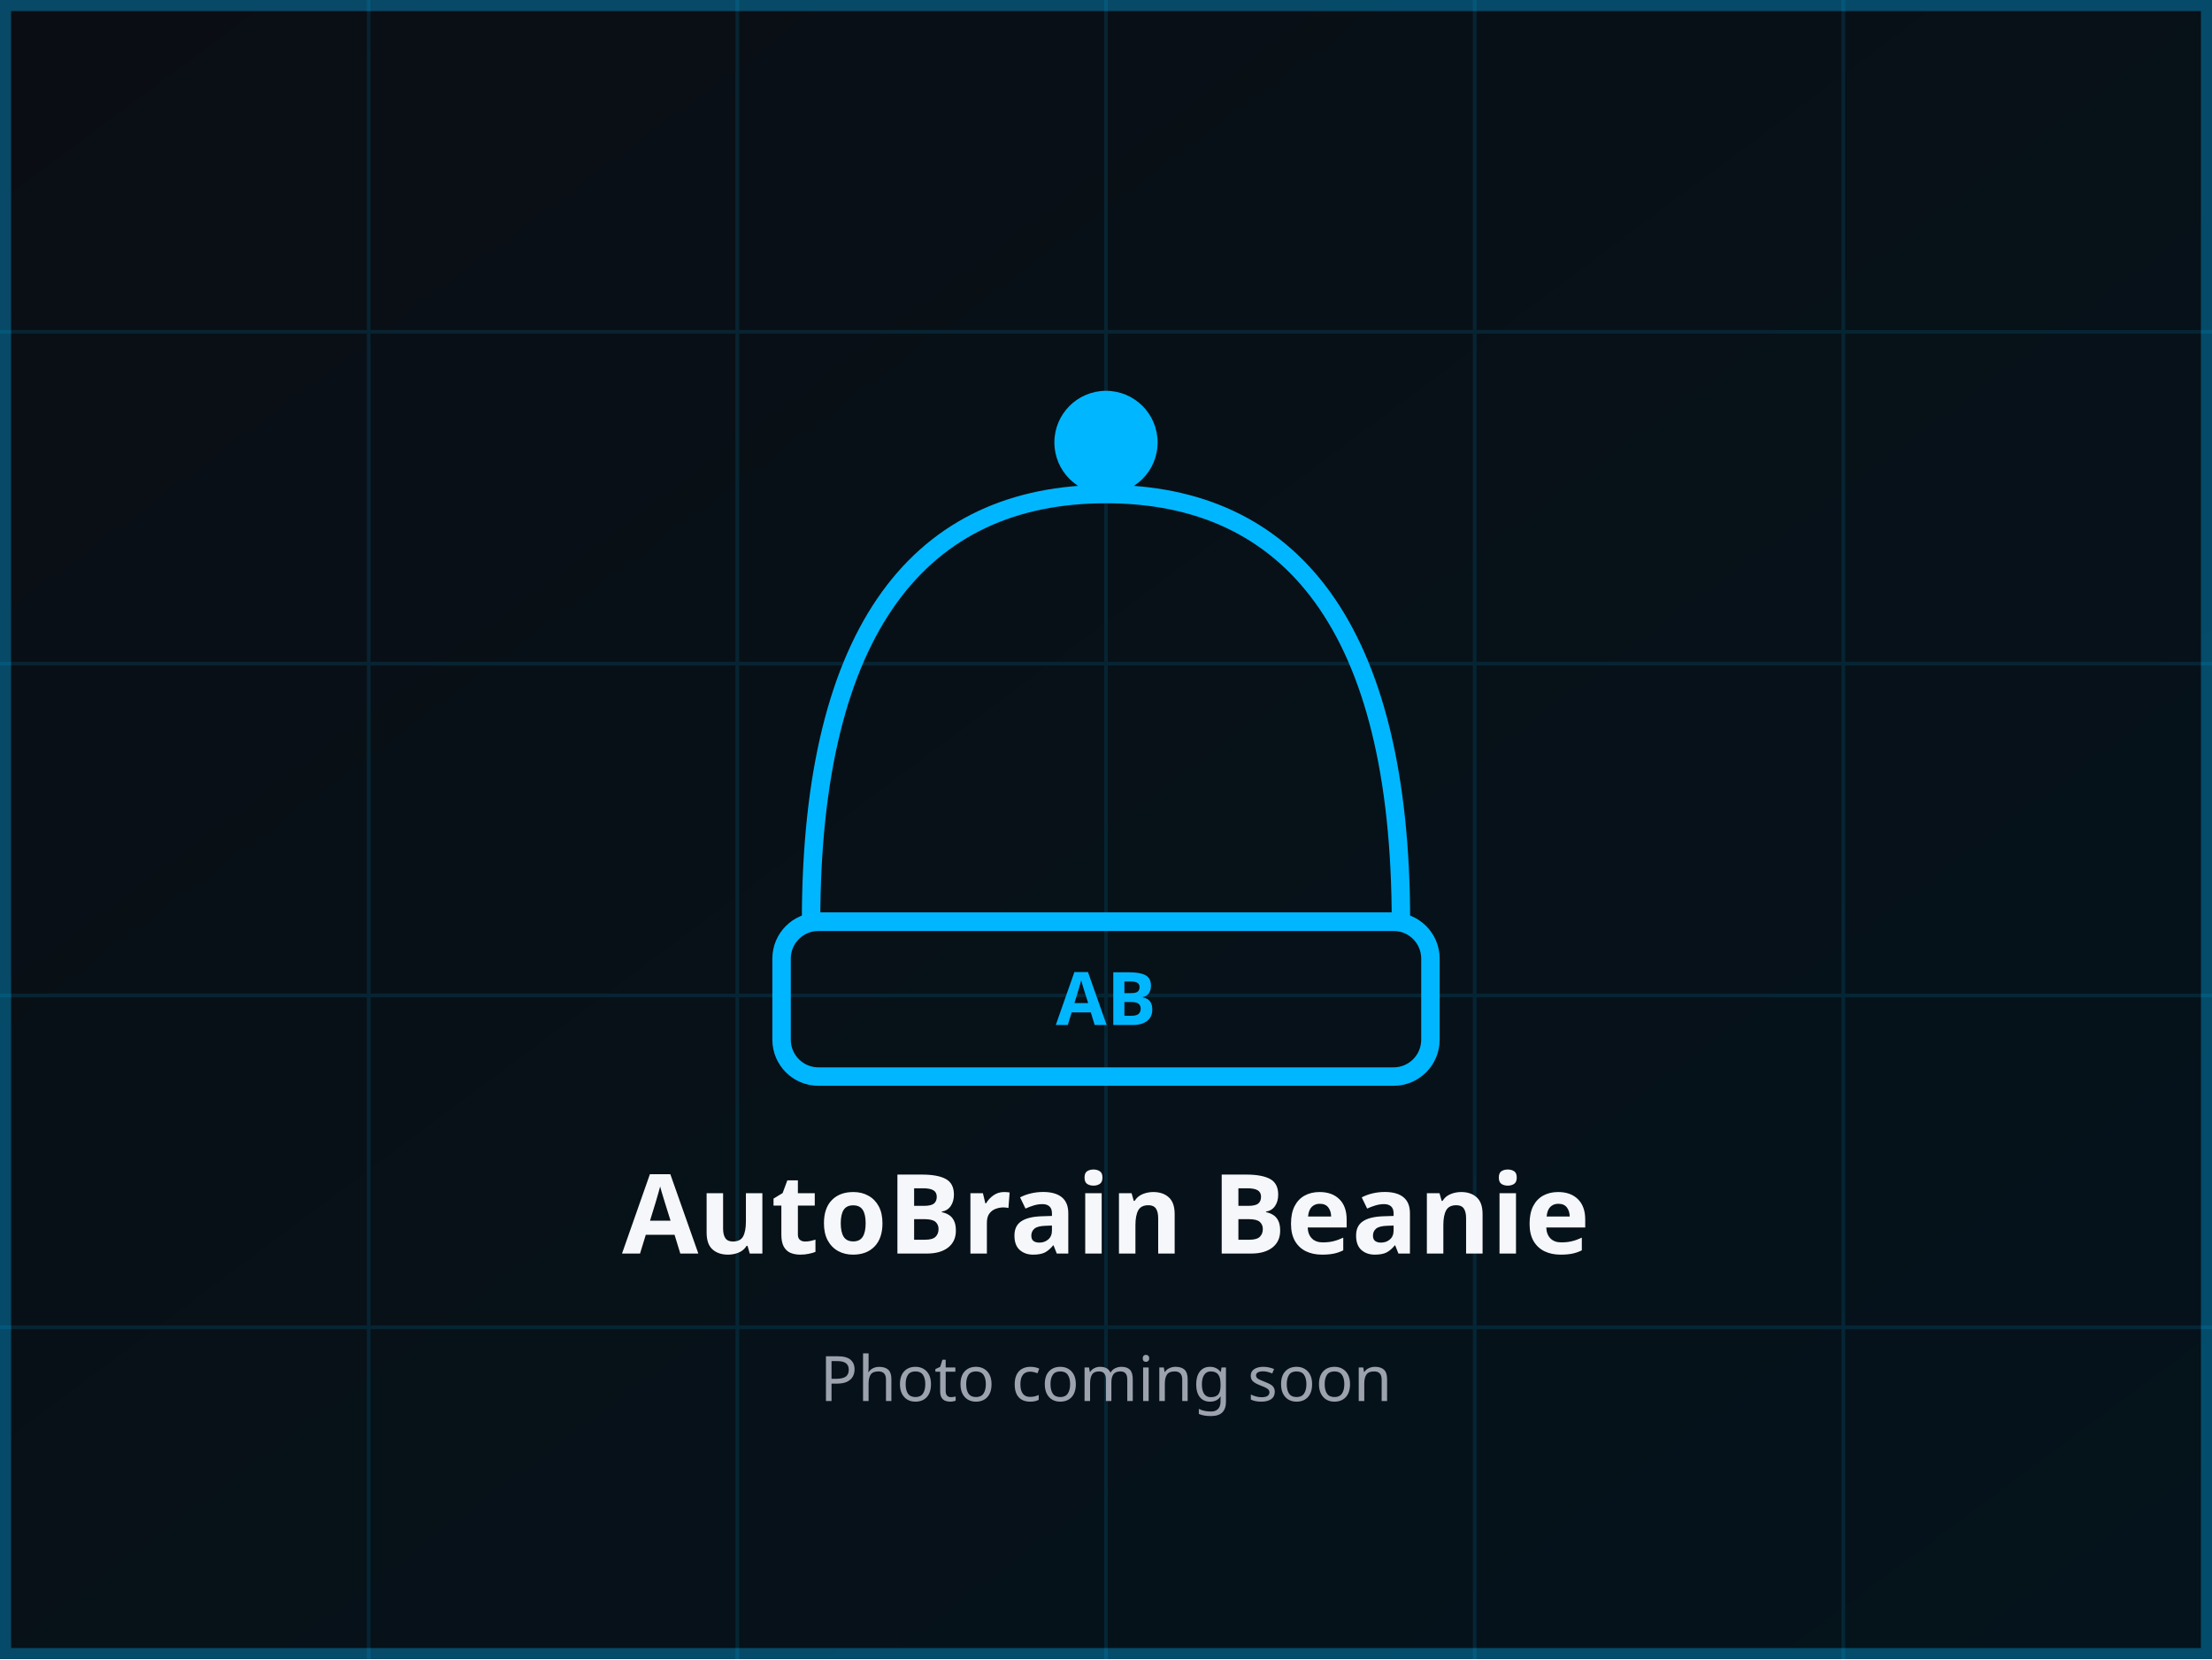
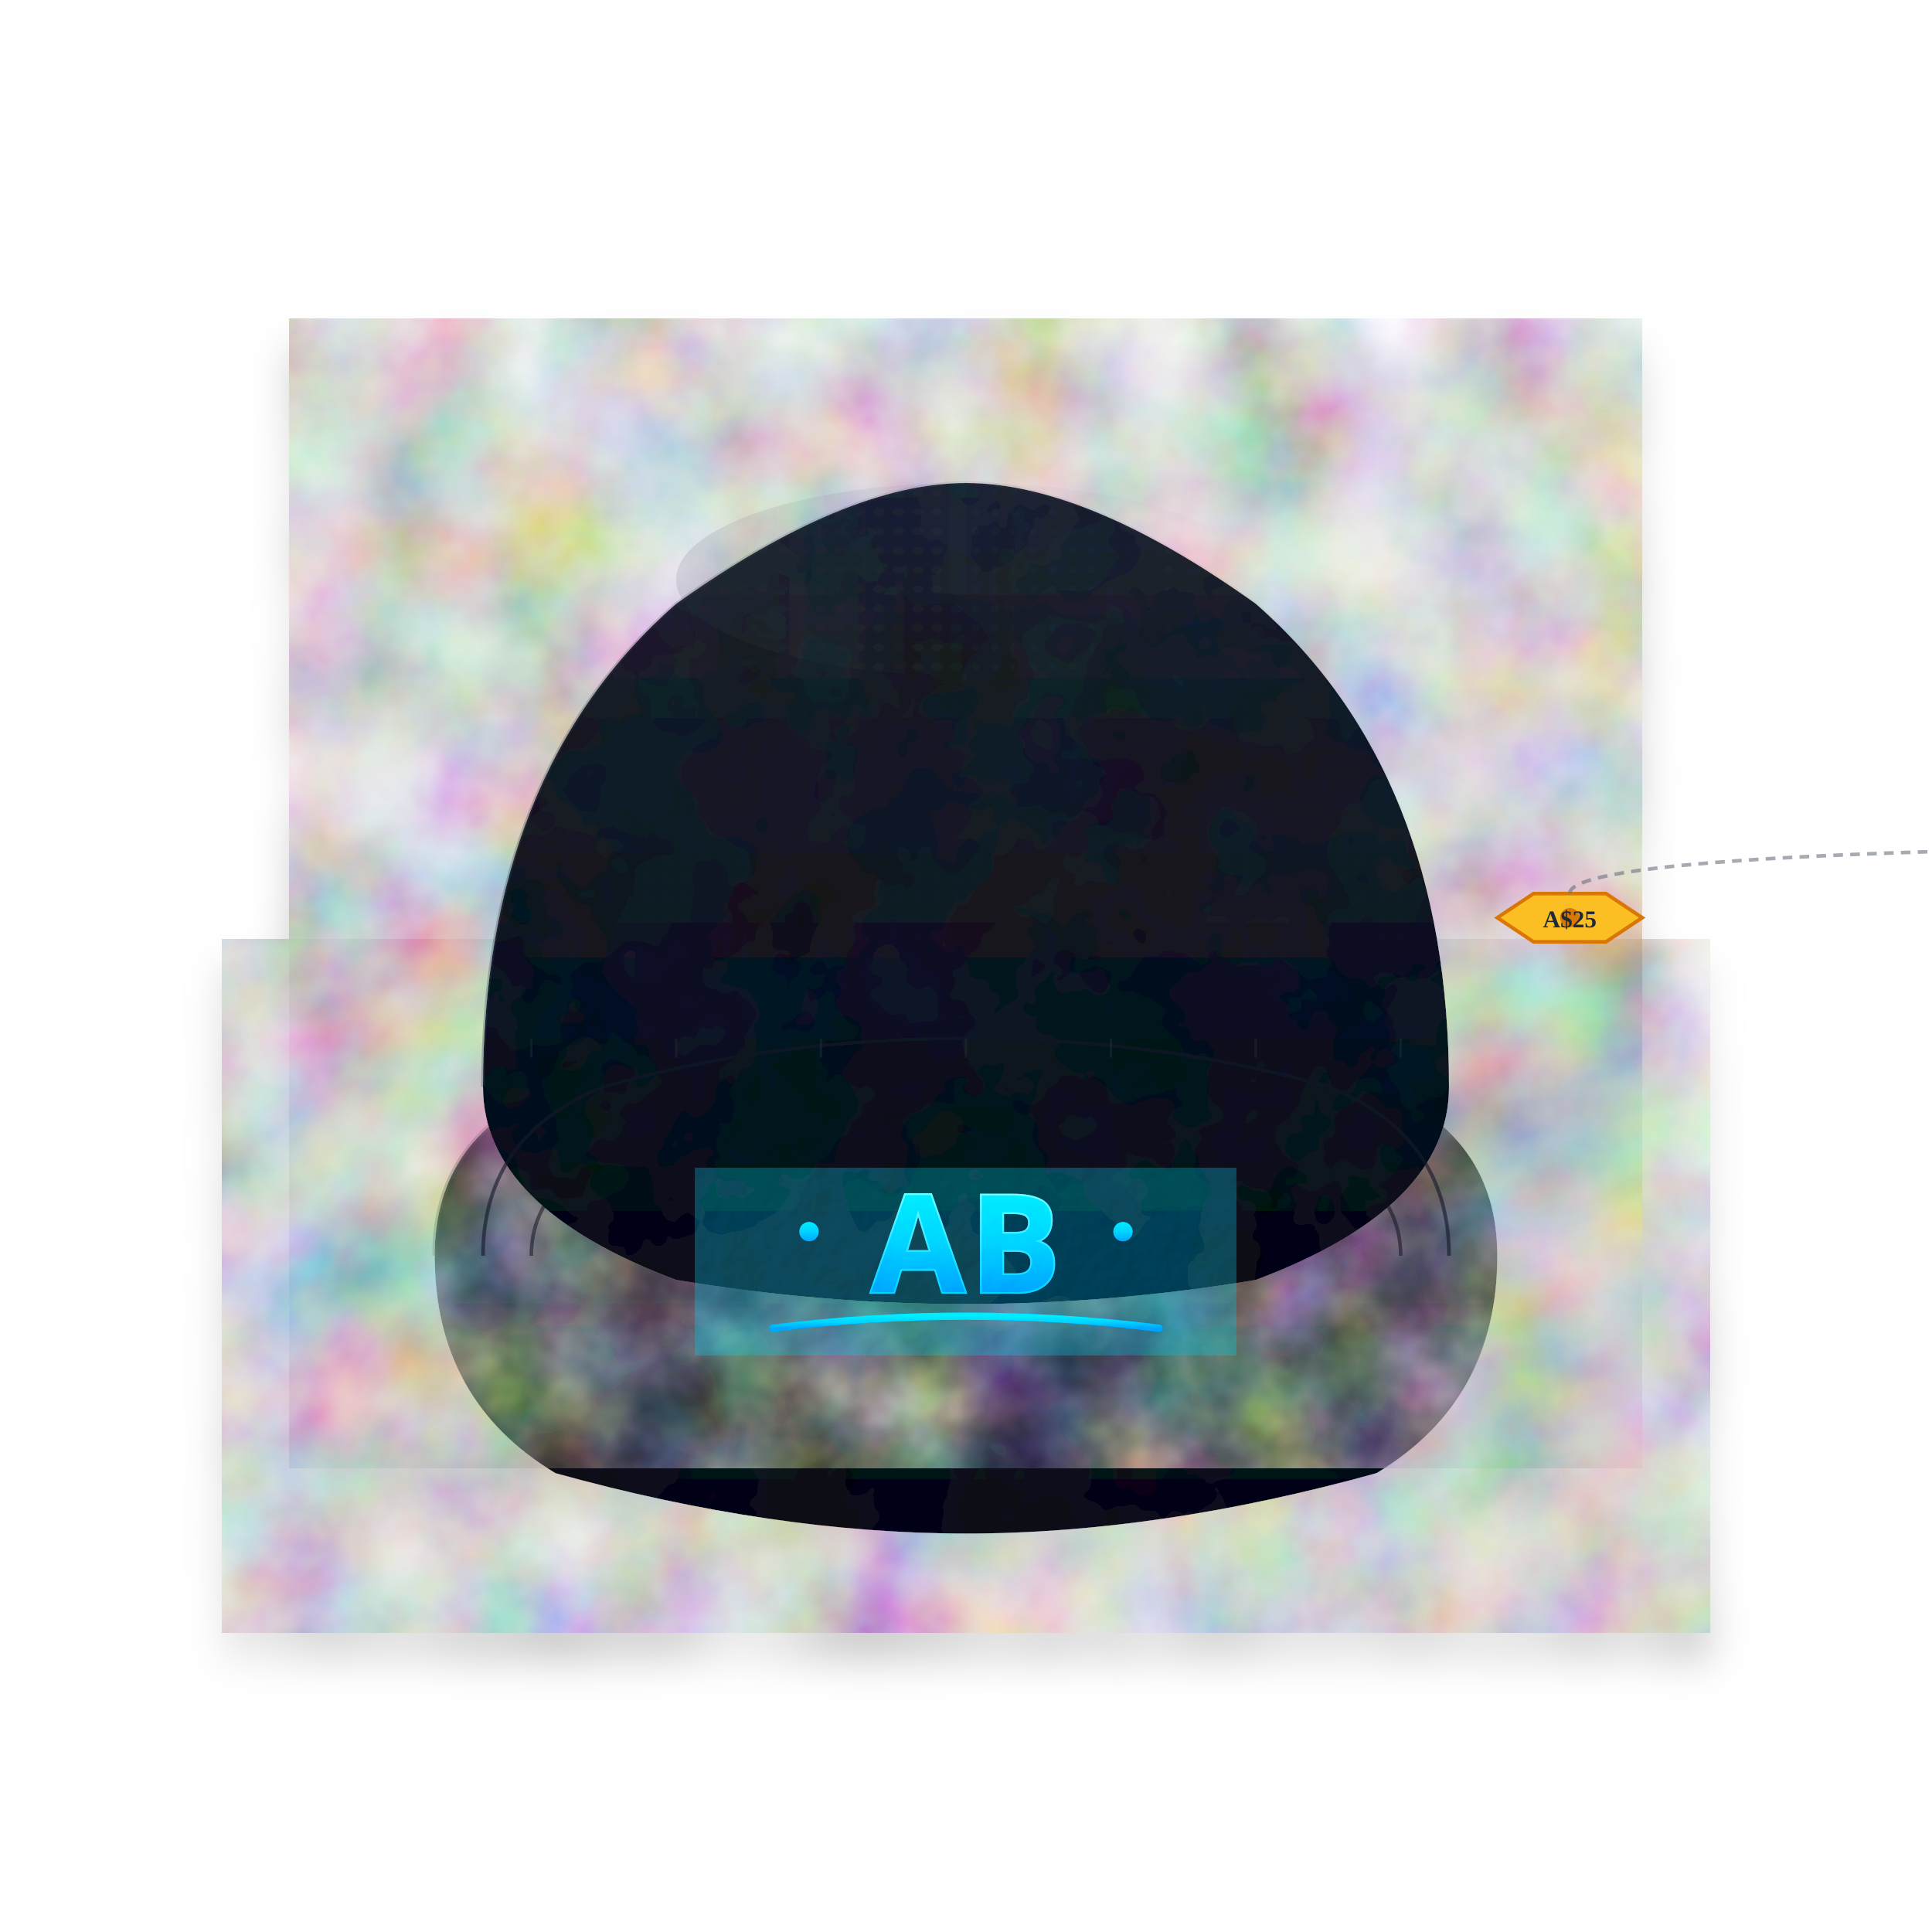
- <svg xmlns="http://www.w3.org/2000/svg" width="600" height="450" viewBox="0 0 600 450" role="img" aria-label="AutoBrain Beanie placeholder photo">
+ <svg xmlns="http://www.w3.org/2000/svg" width="800" height="800" viewBox="0 0 800 800" role="img" aria-label="AutoBrain Beanie product photo — charcoal grey beanie with electric blue embroidered logo">
  <defs>
-     <linearGradient id="g" x1="0" y1="0" x2="1" y2="1">
-       <stop offset="0" stop-color="#0a0e14" />
-       <stop offset="1" stop-color="#05131c" />
+     <linearGradient id="beanieBody" x1="0" y1="0" x2="0" y2="1">
+       <stop offset="0" stop-color="#1f2937" />
+       <stop offset="0.3" stop-color="#181f2a" />
+       <stop offset="0.6" stop-color="#111827" />
+       <stop offset="1" stop-color="#0a0f1a" />
    </linearGradient>
+     <linearGradient id="beanieHighlight" x1="0" y1="0" x2="1" y2="0">
+       <stop offset="0" stop-color="#374151" stop-opacity="0.3" />
+       <stop offset="0.5" stop-color="#4b5563" stop-opacity="0.1" />
+       <stop offset="1" stop-color="#1f2937" stop-opacity="0" />
+     </linearGradient>
+     <linearGradient id="embroideryThread" x1="0" y1="0" x2="0" y2="1">
+       <stop offset="0" stop-color="#00d4ff" />
+       <stop offset="0.5" stop-color="#00b7ff" />
+       <stop offset="1" stop-color="#007bff" />
+     </linearGradient>
+     <linearGradient id="embroideryHighlight" x1="0" y1="0" x2="0" y2="1">
+       <stop offset="0" stop-color="#67e8f9" />
+       <stop offset="1" stop-color="#00b7ff" />
+     </linearGradient>
+     <filter id="embroideryTexture" x="-20%" y="-20%" width="140%" height="140%">
+       <feTurbulence type="fractalNoise" baseFrequency="0.08" numOctaves="3" stitchTiles="stitch" result="noise" />
+       <feDiffuseLighting in="noise" lighting-color="#00b7ff" surfaceScale="3">
+         <feDistantLight azimuth="45" elevation="60" />
+       </feDiffuseLighting>
+       <feComposite in="SourceGraphic" operator="arithmetic" k1="0" k2="1" k3="0.3" k4="0" />
+     </filter>
+     <filter id="fabricTexture" x="-20%" y="-20%" width="140%" height="140%">
+       <feTurbulence type="fractalNoise" baseFrequency="0.02" numOctaves="4" stitchTiles="stitch" result="fabricNoise" />
+       <feColorMatrix in="fabricNoise" type="saturate" values="0" />
+       <feBlend in="SourceGraphic" in2="fabricNoise" mode="multiply" />
+     </filter>
+     <filter id="dropShadow" x="-50%" y="-50%" width="200%" height="200%">
+       <feGaussianBlur in="SourceAlpha" stdDeviation="8" />
+       <feOffset dx="0" dy="12" />
+       <feComponentTransfer>
+         <feFuncA type="linear" slope="0.25" />
+       </feComponentTransfer>
+       <feMerge>
+         <feMergeNode />
+         <feMergeNode in="SourceGraphic" />
+       </feMerge>
+     </filter>
+     <pattern id="knitPattern" x="0" y="0" width="8" height="8" patternUnits="userSpaceOnUse">
+       <ellipse cx="4" cy="4" rx="2.5" ry="1.5" fill="#2d3748" fill-opacity="0.15" />
+       <ellipse cx="4" cy="4" rx="1.5" ry="2.5" fill="#2d3748" fill-opacity="0.1" />
+     </pattern>
  </defs>
-   <rect width="600" height="450" fill="url(#g)" />
-   <rect x="1.5" y="1.5" width="597" height="447" fill="none" stroke="#00B7FF" stroke-opacity="0.35" stroke-width="3" />
-   <g fill="none" stroke="#00B7FF" stroke-opacity="0.12">
-     <path d="M0 90H600M0 180H600M0 270H600M0 360H600M100 0V450M200 0V450M300 0V450M400 0V450M500 0V450" />
+   <g filter="url(#dropShadow)">
+     <path d="M180 520 Q180 470 230 450 Q320 430 400 430 Q480 430 570 450 Q620 470 620 520 Q620 580 570 610 Q480 635 400 635 Q320 635 230 610 Q180 580 180 520 Z" fill="url(#beanieBody)" filter="url(#fabricTexture)" />
+     <path d="M180 520 Q180 470 230 450 Q320 430 400 430 Q480 430 570 450 Q620 470 620 520" fill="none" stroke="url(#beanieHighlight)" stroke-width="2" />
+     <path d="M200 450 Q200 320 280 250 Q350 200 400 200 Q450 200 520 250 Q600 320 600 450 Q600 500 520 530 Q400 550 280 530 Q200 500 200 450 Z" fill="url(#beanieBody)" filter="url(#fabricTexture)" />
+     <path d="M200 450 Q200 320 280 250 Q350 200 400 200 Q450 200 520 250 Q600 320 600 450" fill="none" stroke="url(#beanieHighlight)" stroke-width="1.5" />
+     <ellipse cx="400" cy="240" rx="120" ry="40" fill="url(#beanieHighlight)" opacity="0.4" />
+     <path d="M200 450 Q200 320 280 250 Q350 200 400 200 Q450 200 520 250 Q600 320 600 450" fill="url(#knitPattern)" opacity="0.3" />
+     <g transform="translate(400, 525)" filter="url(#embroideryTexture)">
+       <text x="0" y="10" font-family="Orbitron, sans-serif" font-size="56" font-weight="900" fill="url(#embroideryThread)" text-anchor="middle" letter-spacing="2" paint-order="stroke fill" stroke="url(#embroideryHighlight)" stroke-width="1.5">AB</text>
+       <circle cx="-65" cy="-15" r="4" fill="url(#embroideryThread)" />
+       <circle cx="65" cy="-15" r="4" fill="url(#embroideryThread)" />
+       <path d="M-80 25 Q0 15 80 25" fill="none" stroke="url(#embroideryThread)" stroke-width="3" stroke-linecap="round" />
+     </g>
+     <g fill="none" stroke="#111827" stroke-width="1.5" stroke-opacity="0.6">
+       <path d="M200 520 Q200 470 250 450 Q320 430 400 430 Q480 430 550 450 Q600 470 600 520" />
+       <g transform="translate(400, 430)">
+         <line x1="-180" y1="0" x2="-180" y2="8" stroke="#374151" stroke-width="1" opacity="0.4" />
+         <line x1="-120" y1="0" x2="-120" y2="8" stroke="#374151" stroke-width="1" opacity="0.4" />
+         <line x1="-60" y1="0" x2="-60" y2="8" stroke="#374151" stroke-width="1" opacity="0.4" />
+         <line x1="0" y1="0" x2="0" y2="8" stroke="#374151" stroke-width="1" opacity="0.4" />
+         <line x1="60" y1="0" x2="60" y2="8" stroke="#374151" stroke-width="1" opacity="0.4" />
+         <line x1="120" y1="0" x2="120" y2="8" stroke="#374151" stroke-width="1" opacity="0.4" />
+         <line x1="180" y1="0" x2="180" y2="8" stroke="#374151" stroke-width="1" opacity="0.4" />
+       </g>
+     </g>
+     <path d="M220 520 Q220 485 270 470 Q350 455 400 455 Q450 455 530 470 Q580 485 580 520" fill="none" stroke="#0a0f1a" stroke-width="1.5" stroke-opacity="0.5" />
  </g>
-   <circle cx="300" cy="120" r="14" fill="#00B7FF" />
-   <path d="M220 250 C220 170 250 134 300 134 C350 134 380 170 380 250 Z" fill="none" stroke="#00B7FF" stroke-width="5" />
-   <rect x="212" y="250" width="176" height="42" rx="10" fill="none" stroke="#00B7FF" stroke-width="5" />
-   <text x="300" y="278" font-family="sans-serif" font-size="20" font-weight="800" fill="#00B7FF" text-anchor="middle">AB</text>
-   <text x="300" y="340" font-family="sans-serif" font-size="30" font-weight="700" fill="#F5F7FA" text-anchor="middle">AutoBrain Beanie</text>
-   <text x="300" y="380" font-family="sans-serif" font-size="17" fill="#9CA3AF" text-anchor="middle">Photo coming soon</text>
+   <g transform="translate(620, 380)">
+     <path d="M0 0 L15 -10 L45 -10 L60 0 L45 10 L15 10 Z" fill="#fbbf24" stroke="#d97706" stroke-width="1.5" />
+     <circle cx="30" cy="0" r="4" fill="#d97706" />
+     <text x="30" y="4" font-family="Exo 2, sans-serif" font-size="10" font-weight="700" fill="#1f2937" text-anchor="middle">A$25</text>
+     <path d="M30 -10 Q30 -30 400 -30" fill="none" stroke="#6b7280" stroke-width="1.5" stroke-dasharray="4,3" opacity="0.6" />
+   </g>
</svg>
